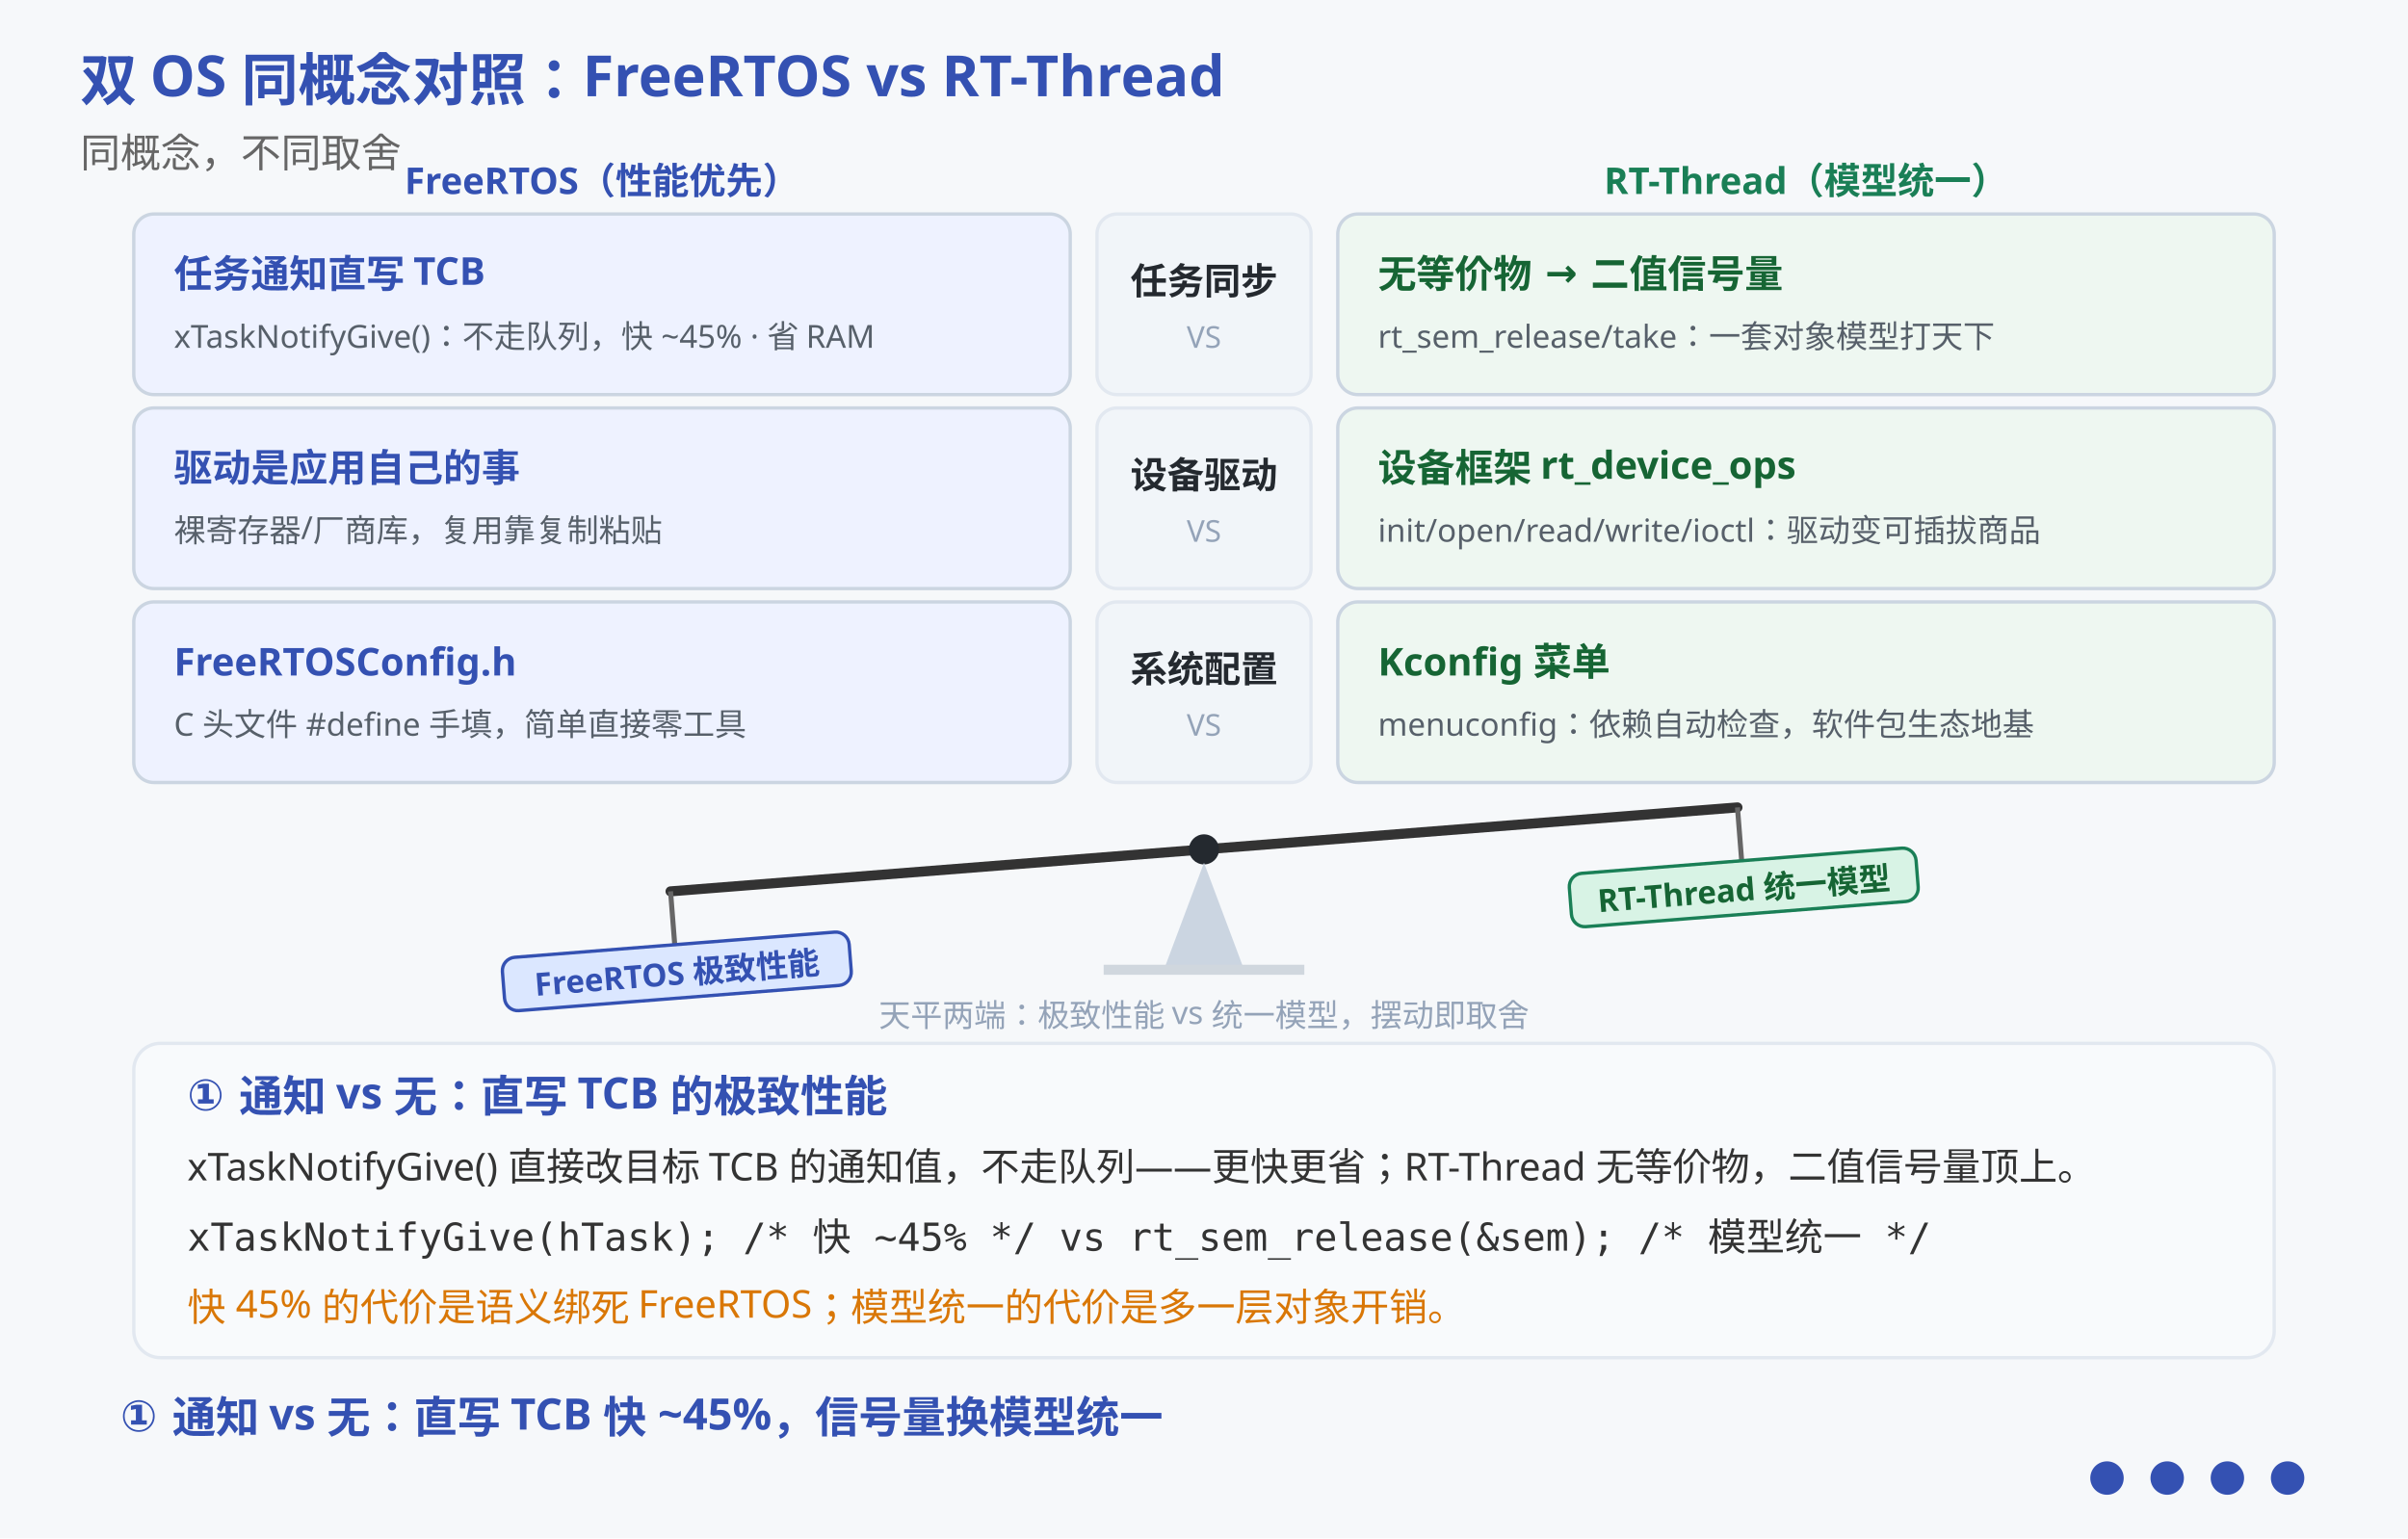
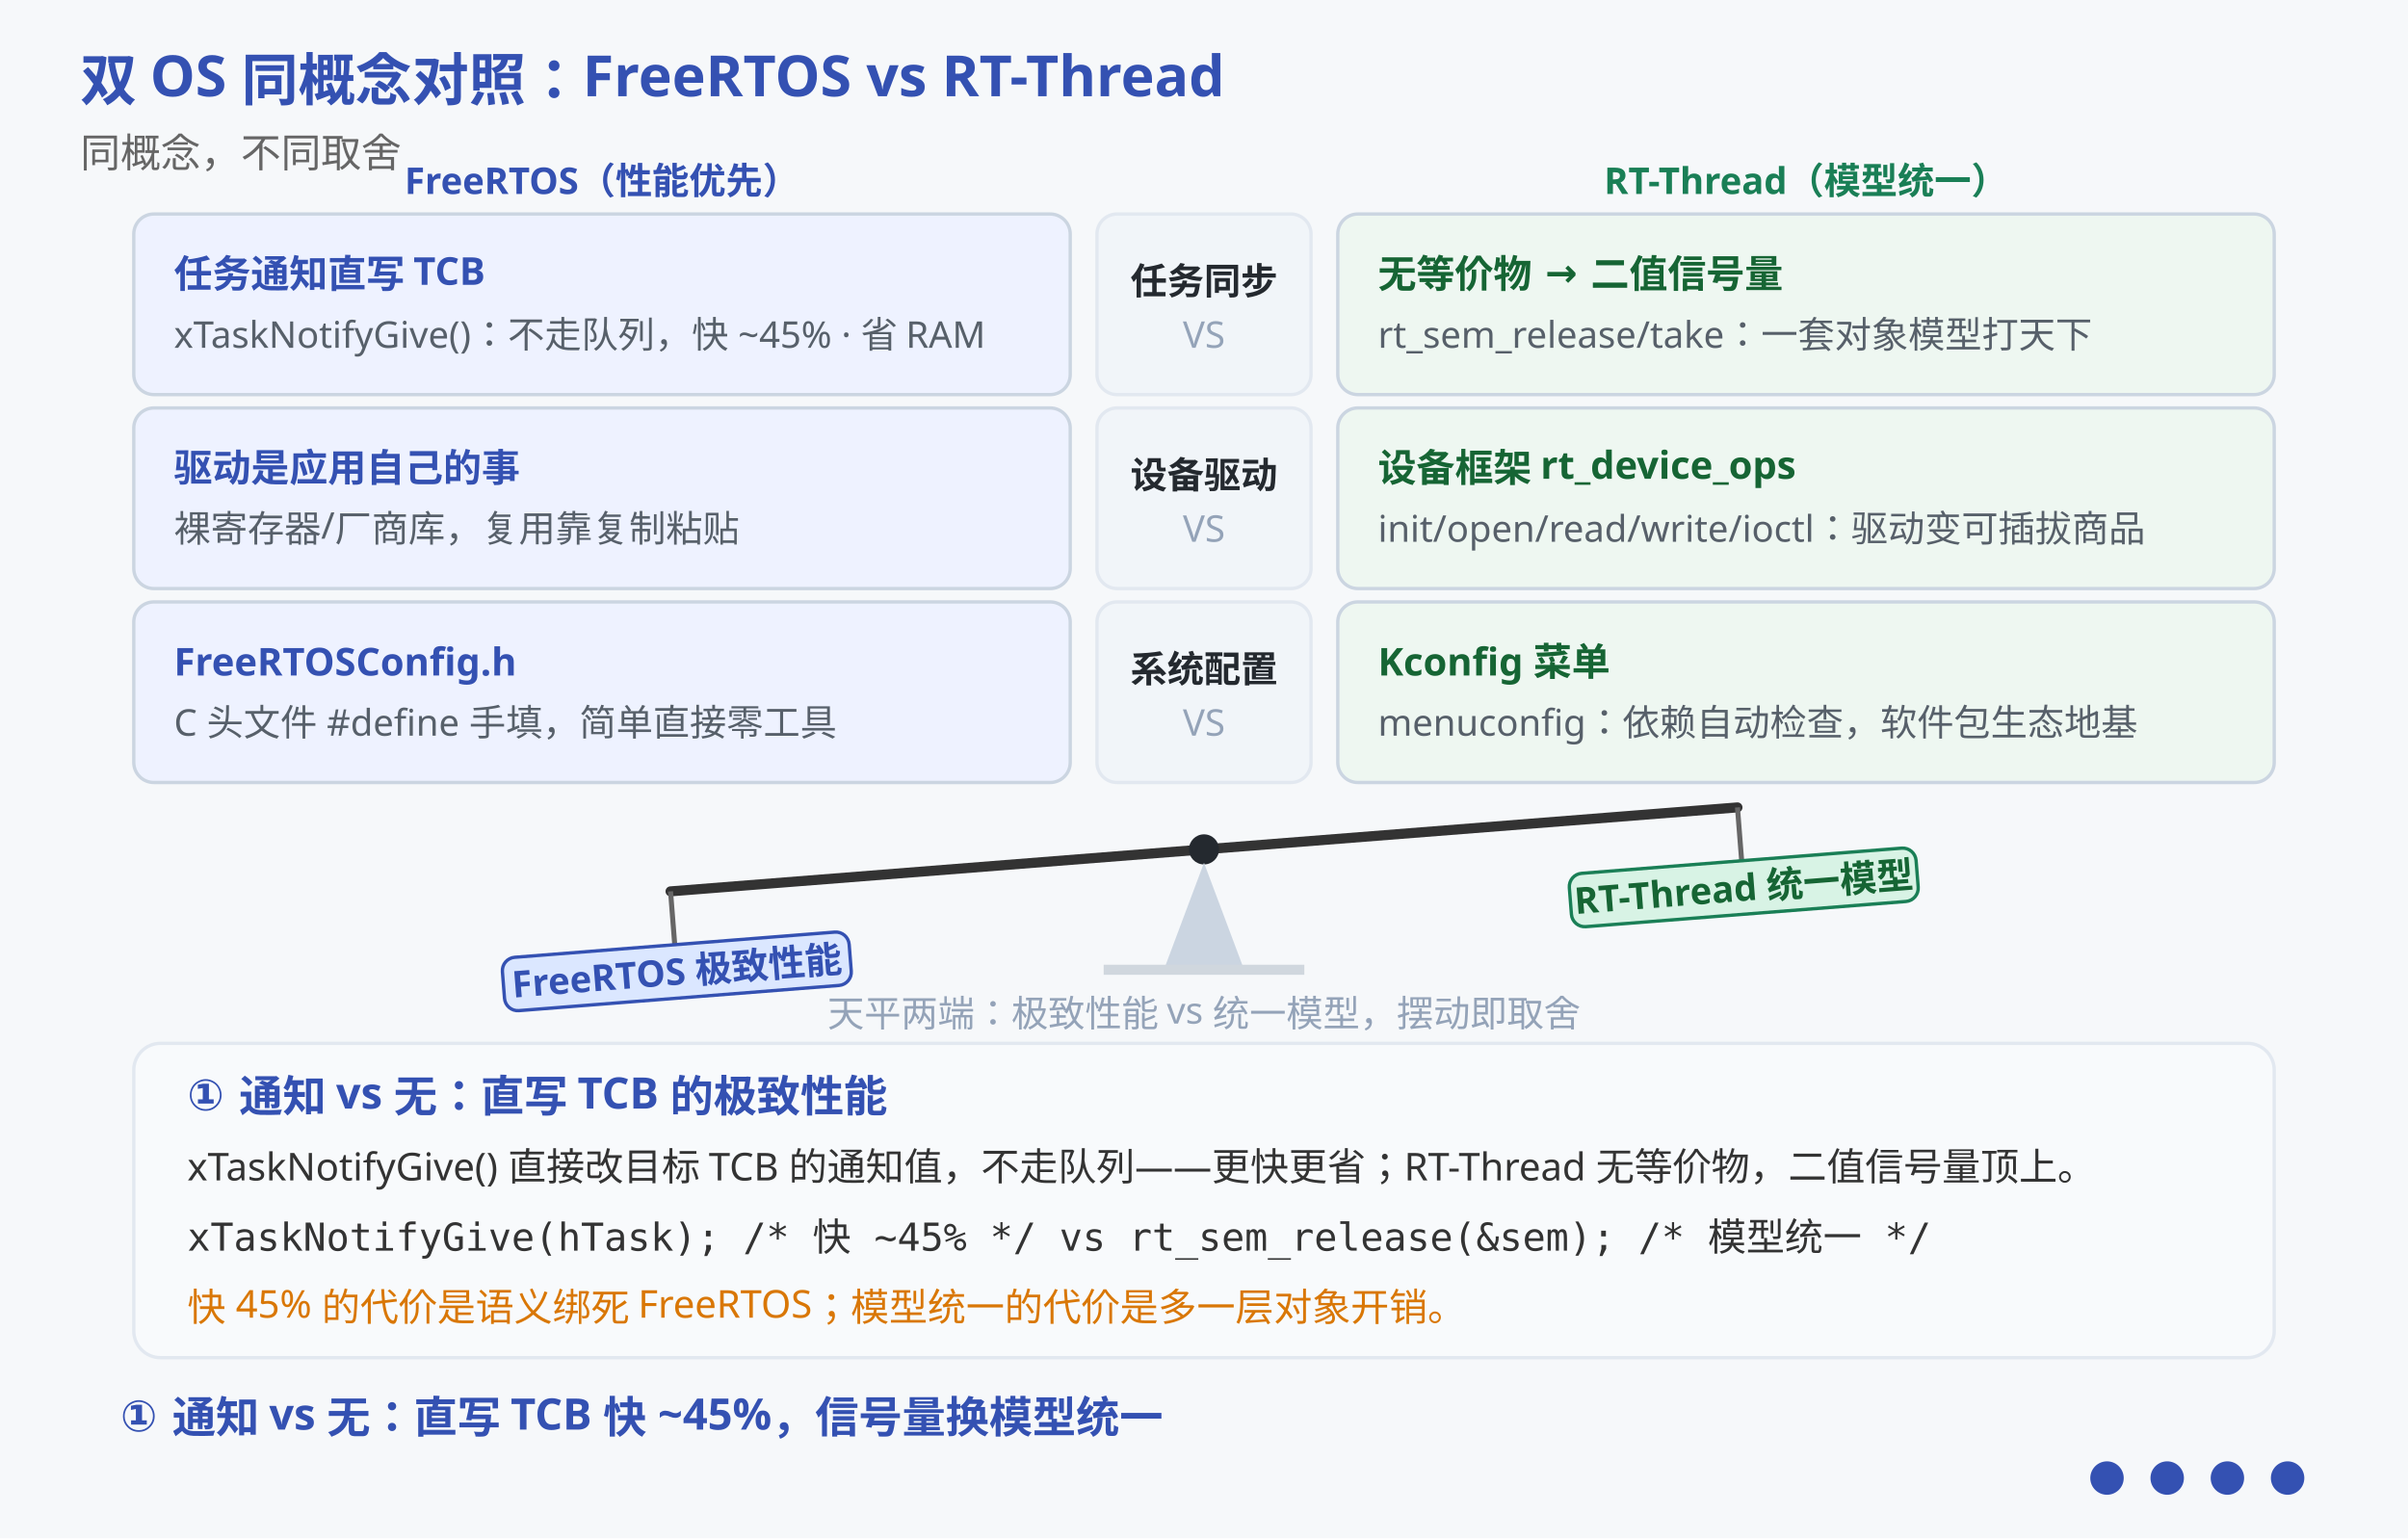
<svg xmlns="http://www.w3.org/2000/svg" viewBox="0 0 720 460" font-family="'Segoe UI','Microsoft YaHei',sans-serif">
  <rect width="720" height="460" fill="#f6f8fa" />
  <text x="24" y="30" font-size="17" font-weight="bold" fill="#3451b2">双 OS 同概念对照：FreeRTOS vs RT-Thread</text>
  <text x="24" y="50" font-size="12" fill="#666">同概念，不同取舍</text>
  <text x="180" y="58" font-size="11" font-weight="bold" fill="#3451b2" text-anchor="middle">FreeRTOS（性能优先）</text>
  <text x="540" y="58" font-size="11" font-weight="bold" fill="#1a7f56" text-anchor="middle">RT-Thread（模型统一）</text>
  <rect x="40" y="64" width="280" height="54" rx="6" fill="#eef2ff" stroke="#cbd5e1" />
  <text x="52" y="86" font-size="11.5" font-weight="bold" fill="#3451b2">任务通知直写 TCB</text>
-   <text x="52" y="104" font-size="9.5" fill="#57606a">xTaskNotifyGive()：不走队列，快 ~45% · 省 RAM</text>
+   <text x="52" y="104" font-size="11" fill="#57606a">xTaskNotifyGive()：不走队列，快 ~45% · 省 RAM</text>
  <rect x="328" y="64" width="64" height="54" rx="6" fill="#f1f5f9" stroke="#e2e8f0" />
  <text x="360" y="88" font-size="11" font-weight="bold" fill="#24292f" text-anchor="middle">任务同步</text>
-   <text x="360" y="104" font-size="9" fill="#94a3b8" text-anchor="middle">VS</text>
+   <text x="360" y="104" font-size="11" fill="#94a3b8" text-anchor="middle">VS</text>
  <rect x="400" y="64" width="280" height="54" rx="6" fill="#eef7f1" stroke="#cbd5e1" />
  <text x="412" y="86" font-size="11.5" font-weight="bold" fill="#166534">无等价物 → 二值信号量</text>
-   <text x="412" y="104" font-size="9.5" fill="#57606a">rt_sem_release/take：一套对象模型打天下</text>
+   <text x="412" y="104" font-size="11" fill="#57606a">rt_sem_release/take：一套对象模型打天下</text>
  <rect x="40" y="122" width="280" height="54" rx="6" fill="#eef2ff" stroke="#cbd5e1" />
  <text x="52" y="144" font-size="11.5" font-weight="bold" fill="#3451b2">驱动是应用自己的事</text>
-   <text x="52" y="162" font-size="9.5" fill="#57606a">裸寄存器/厂商库，复用靠复制粘贴</text>
+   <text x="52" y="162" font-size="11" fill="#57606a">裸寄存器/厂商库，复用靠复制粘贴</text>
  <rect x="328" y="122" width="64" height="54" rx="6" fill="#f1f5f9" stroke="#e2e8f0" />
  <text x="360" y="146" font-size="11" font-weight="bold" fill="#24292f" text-anchor="middle">设备驱动</text>
-   <text x="360" y="162" font-size="9" fill="#94a3b8" text-anchor="middle">VS</text>
+   <text x="360" y="162" font-size="11" fill="#94a3b8" text-anchor="middle">VS</text>
  <rect x="400" y="122" width="280" height="54" rx="6" fill="#eef7f1" stroke="#cbd5e1" />
  <text x="412" y="144" font-size="11.5" font-weight="bold" fill="#166534">设备框架 rt_device_ops</text>
-   <text x="412" y="162" font-size="9.5" fill="#57606a">init/open/read/write/ioctl：驱动变可插拔商品</text>
+   <text x="412" y="162" font-size="11" fill="#57606a">init/open/read/write/ioctl：驱动变可插拔商品</text>
  <rect x="40" y="180" width="280" height="54" rx="6" fill="#eef2ff" stroke="#cbd5e1" />
  <text x="52" y="202" font-size="11.5" font-weight="bold" fill="#3451b2">FreeRTOSConfig.h</text>
-   <text x="52" y="220" font-size="9.5" fill="#57606a">C 头文件 #define 手填，简单直接零工具</text>
+   <text x="52" y="220" font-size="11" fill="#57606a">C 头文件 #define 手填，简单直接零工具</text>
  <rect x="328" y="180" width="64" height="54" rx="6" fill="#f1f5f9" stroke="#e2e8f0" />
  <text x="360" y="204" font-size="11" font-weight="bold" fill="#24292f" text-anchor="middle">系统配置</text>
-   <text x="360" y="220" font-size="9" fill="#94a3b8" text-anchor="middle">VS</text>
+   <text x="360" y="220" font-size="11" fill="#94a3b8" text-anchor="middle">VS</text>
  <rect x="400" y="180" width="280" height="54" rx="6" fill="#eef7f1" stroke="#cbd5e1" />
  <text x="412" y="202" font-size="11.5" font-weight="bold" fill="#166534">Kconfig 菜单</text>
-   <text x="412" y="220" font-size="9.5" fill="#57606a">menuconfig：依赖自动检查，软件包生态地基</text>
+   <text x="412" y="220" font-size="11" fill="#57606a">menuconfig：依赖自动检查，软件包生态地基</text>
  <g transform="rotate(-4.5 360 254)">
    <animateTransform attributeName="transform" type="rotate" values="-4.5 360 254;4.5 360 254;-4.5 360 254" keyTimes="0;0.5;1" dur="4s" repeatCount="indefinite" />
    <line x1="200" y1="254" x2="520" y2="254" stroke="#333" stroke-width="3" stroke-linecap="round" />
    <line x1="200" y1="254" x2="200" y2="270" stroke="#666" stroke-width="1.5" />
    <rect x="148" y="270" width="104" height="16" rx="4" fill="#dbe7ff" stroke="#3451b2" />
-     <text x="200" y="282" font-size="9.5" font-weight="bold" fill="#3451b2" text-anchor="middle">FreeRTOS 极致性能</text>
+     <text x="200" y="282" font-size="11" font-weight="bold" fill="#3451b2" text-anchor="middle">FreeRTOS 极致性能</text>
    <line x1="520" y1="254" x2="520" y2="270" stroke="#666" stroke-width="1.5" />
    <rect x="468" y="270" width="104" height="16" rx="4" fill="#d8f3e5" stroke="#1a7f56" />
-     <text x="520" y="282" font-size="9.5" font-weight="bold" fill="#166534" text-anchor="middle">RT-Thread 统一模型</text>
+     <text x="520" y="282" font-size="11" font-weight="bold" fill="#166534" text-anchor="middle">RT-Thread 统一模型</text>
  </g>
  <circle cx="360" cy="254" r="4.5" fill="#24292f" />
  <polygon points="360,258 348,290 372,290" fill="#cbd5e1" />
  <line x1="330" y1="290" x2="390" y2="290" stroke="#d0d7de" stroke-width="3" />
-   <text x="360" y="307" font-size="9.5" fill="#94a3b8" text-anchor="middle">天平两端：极致性能 vs 统一模型，摆动即取舍</text>
+   <text x="360" y="307" font-size="11" fill="#94a3b8" text-anchor="middle">天平两端：极致性能 vs 统一模型，摆动即取舍</text>
  <g opacity="1">
    <animate attributeName="opacity" calcMode="discrete" values="1;0;0;0;0" keyTimes="0;0.25;0.5;0.75;1" dur="12s" repeatCount="indefinite" />
    <rect x="40" y="312" width="640" height="94" rx="8" fill="#f8fafc" stroke="#e2e8f0" />
    <text x="56" y="332" font-size="13" font-weight="bold" fill="#3451b2">① 通知 vs 无：直写 TCB 的极致性能</text>
    <text x="56" y="353" font-size="11.5" fill="#333">xTaskNotifyGive() 直接改目标 TCB 的通知值，不走队列——更快更省；RT-Thread 无等价物，二值信号量顶上。</text>
    <text x="56" y="374" font-size="11.5" font-family="Consolas,monospace" fill="#333">xTaskNotifyGive(hTask);  /* 快 ~45% */   vs   rt_sem_release(&amp;sem);  /* 模型统一 */</text>
    <text x="56" y="395" font-size="11.5" fill="#d97706">快 45% 的代价是语义绑死 FreeRTOS；模型统一的代价是多一层对象开销。</text>
  </g>
  <g opacity="0">
    <animate attributeName="opacity" calcMode="discrete" values="0;1;0;0;0" keyTimes="0;0.25;0.5;0.75;1" dur="12s" repeatCount="indefinite" />
    <rect x="40" y="312" width="640" height="94" rx="8" fill="#f8fafc" stroke="#e2e8f0" />
    <text x="56" y="332" font-size="13" font-weight="bold" fill="#1a7f56">② 设备框架：驱动是私事，还是可插拔商品</text>
    <text x="56" y="353" font-size="11.5" fill="#333">FreeRTOS 不规定驱动形态——厂商库/裸寄存器，换芯片重写；RT-Thread 用 rt_device_ops 统一接口，驱动可插拔。</text>
    <text x="56" y="374" font-size="11.5" font-family="Consolas,monospace" fill="#333">static const struct rt_device_ops ops = { init, open, close, read, write, control };</text>
    <text x="56" y="395" font-size="11.5" fill="#3eaf7c">ops 表是“约定大于配置”：应用按接口编程、驱动按接口交付——软件包生态的地基。</text>
  </g>
  <g opacity="0">
    <animate attributeName="opacity" calcMode="discrete" values="0;0;1;0;0" keyTimes="0;0.25;0.5;0.75;1" dur="12s" repeatCount="indefinite" />
    <rect x="40" y="312" width="640" height="94" rx="8" fill="#f8fafc" stroke="#e2e8f0" />
    <text x="56" y="332" font-size="13" font-weight="bold" fill="#d97706">③ 配置哲学：C 头文件派 vs 菜单派</text>
    <text x="56" y="353" font-size="11.5" fill="#333">FreeRTOSConfig.h 全靠 #define 手填，简单直接、零工具依赖；Kconfig 菜单勾选生成 rtconfig.h，依赖自动检查。</text>
    <text x="56" y="374" font-size="11.5" font-family="Consolas,monospace" fill="#333">#define configUSE_PREEMPTION 1  /* 手填 */   vs   menuconfig → 生成 rtconfig.h</text>
    <text x="56" y="395" font-size="11.5" fill="#d97706">生态一大，Kconfig 的依赖检查救命——冲突在菜单里拦下，而不是编译报错一百行。</text>
  </g>
  <g opacity="0">
    <animate attributeName="opacity" calcMode="discrete" values="0;0;0;1;0" keyTimes="0;0.25;0.5;0.75;1" dur="12s" repeatCount="indefinite" />
    <rect x="40" y="312" width="640" height="94" rx="8" fill="#f8fafc" stroke="#e2e8f0" />
    <text x="56" y="332" font-size="13" font-weight="bold" fill="#24292f">④ 思想差异：抠性能到极致 vs 求模型统一</text>
    <text x="56" y="353" font-size="11.5" fill="#333">FreeRTOS 内核极小、机制不替你选——把性能抠到极致；RT-Thread 框架全、约定替你选——把模型做到统一。</text>
    <text x="56" y="374" font-size="11.5" font-family="Consolas,monospace" fill="#333">/* FreeRTOS */ 机制最小化，不替你选    /* RT-Thread */ 约定最大化，替你选</text>
    <text x="56" y="395" font-size="11.5" fill="#3451b2">没有银弹：深度嵌入式偏前者，产品化与生态协作偏后者——天平怎么摆看工程约束。</text>
  </g>
  <g font-size="13" font-weight="bold" fill="#3451b2">
    <g opacity="1">
      <animate attributeName="opacity" calcMode="discrete" values="1;0;0;0;1" keyTimes="0;0.25;0.5;0.75;1" dur="12s" repeatCount="indefinite" />
      <text x="36" y="428">① 通知 vs 无：直写 TCB 快 ~45%，信号量换模型统一</text>
    </g>
    <g opacity="0">
      <animate attributeName="opacity" calcMode="discrete" values="0;1;0;0;0" keyTimes="0;0.25;0.5;0.75;1" dur="12s" repeatCount="indefinite" />
      <text x="36" y="428">② 设备框架：ops 表把驱动变商品，软件包生态的地基</text>
    </g>
    <g opacity="0">
      <animate attributeName="opacity" calcMode="discrete" values="0;0;1;0;0" keyTimes="0;0.25;0.5;0.75;1" dur="12s" repeatCount="indefinite" />
      <text x="36" y="428">③ 配置哲学：Config.h 手填直接，Kconfig 菜单可扩展</text>
    </g>
    <g opacity="0">
      <animate attributeName="opacity" calcMode="discrete" values="0;0;0;1;0" keyTimes="0;0.25;0.5;0.75;1" dur="12s" repeatCount="indefinite" />
      <text x="36" y="428">④ 思想差异：一个抠性能到极致，一个求模型统一</text>
    </g>
  </g>
  <g transform="translate(630,442)" fill="#3451b2">
    <circle cx="0" cy="0" r="5">
      <animate attributeName="opacity" calcMode="discrete" values="1;0.2;0.2;0.2;0.2" keyTimes="0;0.25;0.5;0.75;1" dur="12s" repeatCount="indefinite" />
    </circle>
    <circle cx="18" cy="0" r="5">
      <animate attributeName="opacity" calcMode="discrete" values="0.2;1;0.2;0.2;0.2" keyTimes="0;0.25;0.5;0.75;1" dur="12s" repeatCount="indefinite" />
    </circle>
    <circle cx="36" cy="0" r="5">
      <animate attributeName="opacity" calcMode="discrete" values="0.2;0.2;1;0.2;0.2" keyTimes="0;0.25;0.5;0.75;1" dur="12s" repeatCount="indefinite" />
    </circle>
    <circle cx="54" cy="0" r="5">
      <animate attributeName="opacity" calcMode="discrete" values="0.2;0.2;0.2;1;0.2" keyTimes="0;0.25;0.5;0.75;1" dur="12s" repeatCount="indefinite" />
    </circle>
  </g>
</svg>
